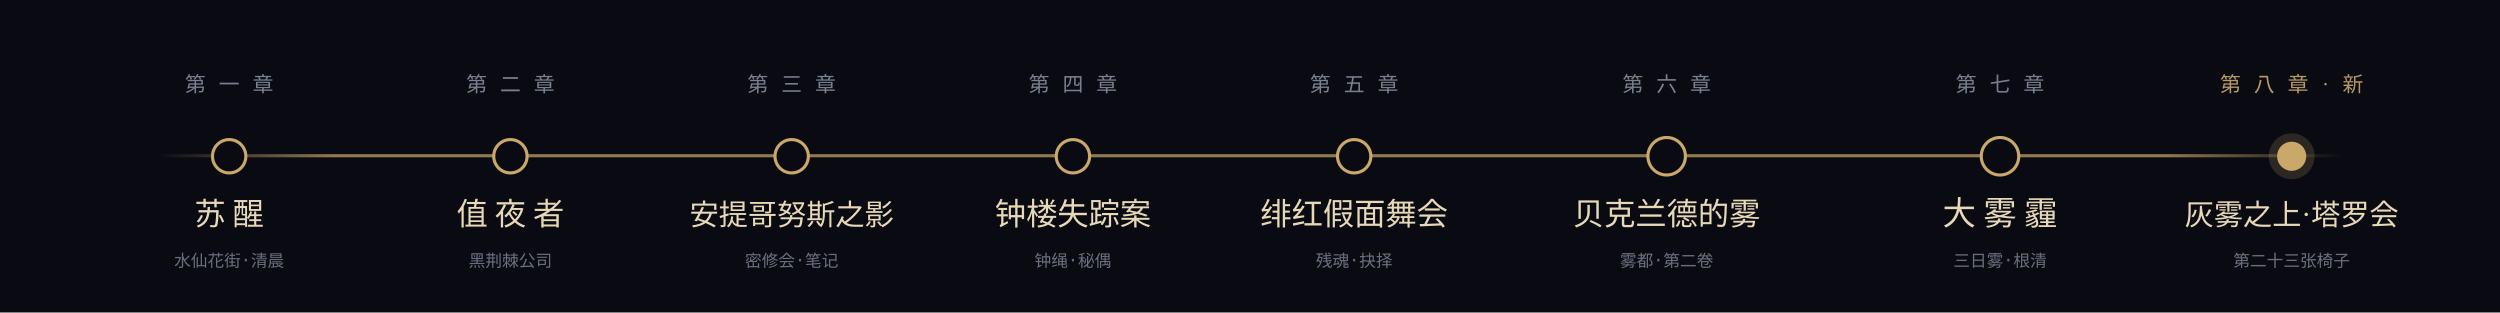
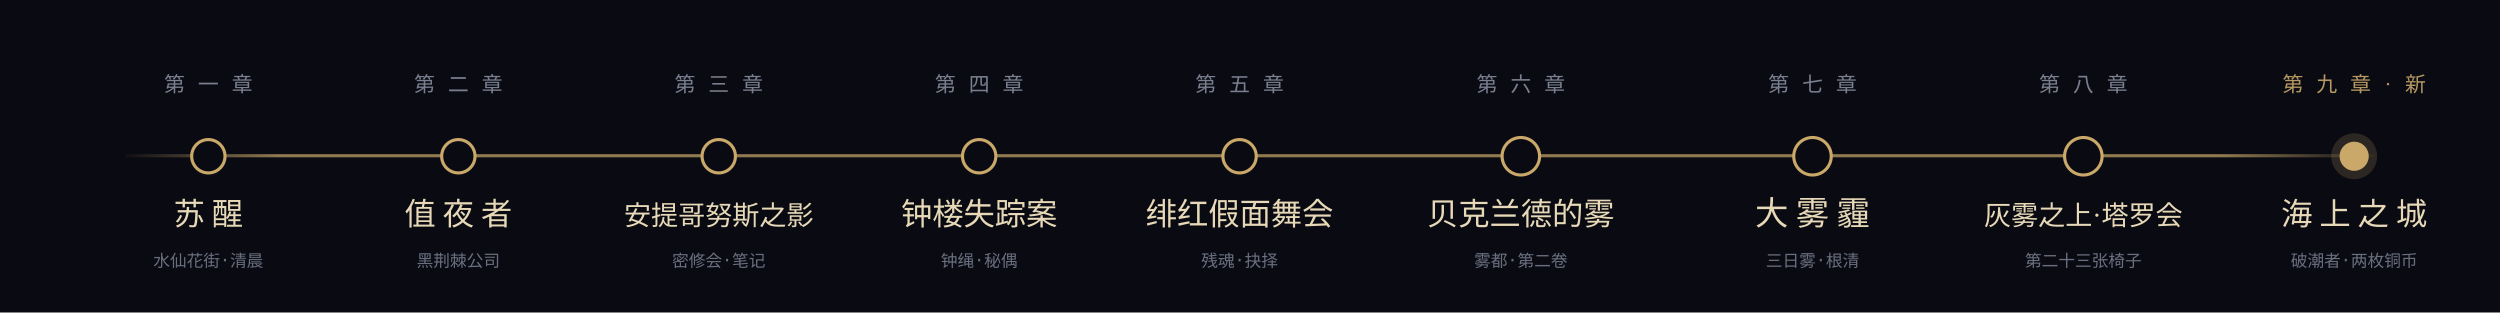
- <svg xmlns="http://www.w3.org/2000/svg" viewBox="0 0 1200 150" width="100%" role="img" aria-label="八章剧情脉络：苏醒、值夜者、安提哥努斯之影、钟楼失踪案、绯红假面舞会、贝克兰德的雾、大雾霾、灰雾之上·塔罗会">
+ <svg xmlns="http://www.w3.org/2000/svg" viewBox="0 0 1200 150" width="100%" role="img" aria-label="九章剧情脉络：苏醒、值夜者、安提哥努斯之影、钟楼失踪案、绯红假面舞会、贝克兰德的雾、大雾霾、灰雾之上·塔罗会、海上之城">
  <defs>
    <linearGradient id="line" x1="0" y1="0" x2="1" y2="0">
      <stop offset="0" stop-color="#c9a86a" stop-opacity="0" />
-       <stop offset="0.08" stop-color="#c9a86a" stop-opacity="0.7" />
-       <stop offset="0.92" stop-color="#c9a86a" stop-opacity="0.7" />
+       <stop offset="0.07" stop-color="#c9a86a" stop-opacity="0.7" />
+       <stop offset="0.93" stop-color="#c9a86a" stop-opacity="0.7" />
      <stop offset="1" stop-color="#c9a86a" stop-opacity="0" />
    </linearGradient>
  </defs>
  <rect width="1200" height="150" fill="#0a0b12" />
-   <rect x="70" y="74" width="1060" height="1.5" fill="url(#line)" />
+   <rect x="60" y="74" width="1080" height="1.5" fill="url(#line)" />
  <g font-family="Georgia, 'Times New Roman', serif" text-rendering="geometricPrecision">
-     <circle cx="110" cy="75" r="8" fill="#0a0b12" stroke="#c9a86a" stroke-width="1.5" />
-     <text x="110" y="44" text-anchor="middle" font-size="10" letter-spacing="2" fill="#7a7f90">第 一 章</text>
-     <text x="110" y="108" text-anchor="middle" font-size="15" fill="#e7d9b8">苏 醒</text>
-     <text x="110" y="128" text-anchor="middle" font-family="ui-monospace, Menlo, monospace" font-size="8" fill="#6a6f80">水仙花街·清晨</text>
-     <circle cx="245" cy="75" r="8" fill="#0a0b12" stroke="#c9a86a" stroke-width="1.5" />
-     <text x="245" y="44" text-anchor="middle" font-size="10" letter-spacing="2" fill="#7a7f90">第 二 章</text>
-     <text x="245" y="108" text-anchor="middle" font-size="15" fill="#e7d9b8">值 夜 者</text>
-     <text x="245" y="128" text-anchor="middle" font-family="ui-monospace, Menlo, monospace" font-size="8" fill="#6a6f80">黑荆棘公司</text>
-     <circle cx="380" cy="75" r="8" fill="#0a0b12" stroke="#c9a86a" stroke-width="1.5" />
-     <text x="380" y="44" text-anchor="middle" font-size="10" letter-spacing="2" fill="#7a7f90">第 三 章</text>
-     <text x="380" y="108" text-anchor="middle" font-size="14" fill="#e7d9b8">安提哥努斯之影</text>
-     <text x="380" y="128" text-anchor="middle" font-family="ui-monospace, Menlo, monospace" font-size="8" fill="#6a6f80">密修会·笔记</text>
-     <circle cx="515" cy="75" r="8" fill="#0a0b12" stroke="#c9a86a" stroke-width="1.5" />
-     <text x="515" y="44" text-anchor="middle" font-size="10" letter-spacing="2" fill="#7a7f90">第 四 章</text>
-     <text x="515" y="108" text-anchor="middle" font-size="15" fill="#e7d9b8">钟楼失踪案</text>
-     <text x="515" y="128" text-anchor="middle" font-family="ui-monospace, Menlo, monospace" font-size="8" fill="#6a6f80">钟绳·秘偶</text>
-     <circle cx="650" cy="75" r="8" fill="#0a0b12" stroke="#c9a86a" stroke-width="1.5" />
-     <text x="650" y="44" text-anchor="middle" font-size="10" letter-spacing="2" fill="#7a7f90">第 五 章</text>
-     <text x="650" y="108" text-anchor="middle" font-size="15" fill="#e7d9b8">绯红假面舞会</text>
-     <text x="650" y="128" text-anchor="middle" font-family="ui-monospace, Menlo, monospace" font-size="8" fill="#6a6f80">残魂·抉择</text>
-     <circle cx="800" cy="75" r="9" fill="#0a0b12" stroke="#c9a86a" stroke-width="1.5" />
-     <text x="800" y="44" text-anchor="middle" font-size="10" letter-spacing="2" fill="#7a7f90">第 六 章</text>
-     <text x="800" y="108" text-anchor="middle" font-size="15" fill="#e7d9b8">贝克兰德的雾</text>
-     <text x="800" y="128" text-anchor="middle" font-family="ui-monospace, Menlo, monospace" font-size="8" fill="#6a6f80">雾都·第二卷</text>
-     <circle cx="960" cy="75" r="9" fill="#0a0b12" stroke="#c9a86a" stroke-width="1.5" />
-     <text x="960" y="44" text-anchor="middle" font-size="10" letter-spacing="2" fill="#7a7f90">第 七 章</text>
-     <text x="960" y="108" text-anchor="middle" font-size="16" fill="#e7d9b8">大 雾 霾</text>
-     <text x="960" y="128" text-anchor="middle" font-family="ui-monospace, Menlo, monospace" font-size="8" fill="#6a6f80">三日雾·根清</text>
-     <circle cx="1100" cy="75" r="11" fill="#c9a86a" opacity="0.18" />
-     <circle cx="1100" cy="75" r="7" fill="#c9a86a" />
-     <text x="1100" y="44" text-anchor="middle" font-size="10" letter-spacing="2" fill="#c9a86a" opacity="0.9">第 八 章 · 新</text>
-     <text x="1100" y="108" text-anchor="middle" font-size="14" fill="#e7d9b8">灰雾之上·塔罗会</text>
-     <text x="1100" y="128" text-anchor="middle" font-family="ui-monospace, Menlo, monospace" font-size="8" fill="#6a6f80">第二十三张椅子</text>
+     <circle cx="100" cy="75" r="8" fill="#0a0b12" stroke="#c9a86a" stroke-width="1.5" />
+     <text x="100" y="44" text-anchor="middle" font-size="10" letter-spacing="2" fill="#7a7f90">第 一 章</text>
+     <text x="100" y="108" text-anchor="middle" font-size="15" fill="#e7d9b8">苏 醒</text>
+     <text x="100" y="128" text-anchor="middle" font-family="ui-monospace, Menlo, monospace" font-size="8" fill="#6a6f80">水仙花街·清晨</text>
+     <circle cx="220" cy="75" r="8" fill="#0a0b12" stroke="#c9a86a" stroke-width="1.5" />
+     <text x="220" y="44" text-anchor="middle" font-size="10" letter-spacing="2" fill="#7a7f90">第 二 章</text>
+     <text x="220" y="108" text-anchor="middle" font-size="15" fill="#e7d9b8">值 夜 者</text>
+     <text x="220" y="128" text-anchor="middle" font-family="ui-monospace, Menlo, monospace" font-size="8" fill="#6a6f80">黑荆棘公司</text>
+     <circle cx="345" cy="75" r="8" fill="#0a0b12" stroke="#c9a86a" stroke-width="1.5" />
+     <text x="345" y="44" text-anchor="middle" font-size="10" letter-spacing="2" fill="#7a7f90">第 三 章</text>
+     <text x="345" y="108" text-anchor="middle" font-size="13" fill="#e7d9b8">安提哥努斯之影</text>
+     <text x="345" y="128" text-anchor="middle" font-family="ui-monospace, Menlo, monospace" font-size="8" fill="#6a6f80">密修会·笔记</text>
+     <circle cx="470" cy="75" r="8" fill="#0a0b12" stroke="#c9a86a" stroke-width="1.5" />
+     <text x="470" y="44" text-anchor="middle" font-size="10" letter-spacing="2" fill="#7a7f90">第 四 章</text>
+     <text x="470" y="108" text-anchor="middle" font-size="15" fill="#e7d9b8">钟楼失踪案</text>
+     <text x="470" y="128" text-anchor="middle" font-family="ui-monospace, Menlo, monospace" font-size="8" fill="#6a6f80">钟绳·秘偶</text>
+     <circle cx="595" cy="75" r="8" fill="#0a0b12" stroke="#c9a86a" stroke-width="1.5" />
+     <text x="595" y="44" text-anchor="middle" font-size="10" letter-spacing="2" fill="#7a7f90">第 五 章</text>
+     <text x="595" y="108" text-anchor="middle" font-size="15" fill="#e7d9b8">绯红假面舞会</text>
+     <text x="595" y="128" text-anchor="middle" font-family="ui-monospace, Menlo, monospace" font-size="8" fill="#6a6f80">残魂·抉择</text>
+     <circle cx="730" cy="75" r="9" fill="#0a0b12" stroke="#c9a86a" stroke-width="1.5" />
+     <text x="730" y="44" text-anchor="middle" font-size="10" letter-spacing="2" fill="#7a7f90">第 六 章</text>
+     <text x="730" y="108" text-anchor="middle" font-size="15" fill="#e7d9b8">贝克兰德的雾</text>
+     <text x="730" y="128" text-anchor="middle" font-family="ui-monospace, Menlo, monospace" font-size="8" fill="#6a6f80">雾都·第二卷</text>
+     <circle cx="870" cy="75" r="9" fill="#0a0b12" stroke="#c9a86a" stroke-width="1.5" />
+     <text x="870" y="44" text-anchor="middle" font-size="10" letter-spacing="2" fill="#7a7f90">第 七 章</text>
+     <text x="870" y="108" text-anchor="middle" font-size="16" fill="#e7d9b8">大 雾 霾</text>
+     <text x="870" y="128" text-anchor="middle" font-family="ui-monospace, Menlo, monospace" font-size="8" fill="#6a6f80">三日雾·根清</text>
+     <circle cx="1000" cy="75" r="9" fill="#0a0b12" stroke="#c9a86a" stroke-width="1.5" />
+     <text x="1000" y="44" text-anchor="middle" font-size="10" letter-spacing="2" fill="#7a7f90">第 八 章</text>
+     <text x="1000" y="108" text-anchor="middle" font-size="13" fill="#e7d9b8">灰雾之上·塔罗会</text>
+     <text x="1000" y="128" text-anchor="middle" font-family="ui-monospace, Menlo, monospace" font-size="8" fill="#6a6f80">第二十三张椅子</text>
+     <circle cx="1130" cy="75" r="11" fill="#c9a86a" opacity="0.18" />
+     <circle cx="1130" cy="75" r="7" fill="#c9a86a" />
+     <text x="1130" y="44" text-anchor="middle" font-size="10" letter-spacing="2" fill="#c9a86a" opacity="0.9">第 九 章 · 新</text>
+     <text x="1130" y="108" text-anchor="middle" font-size="15" fill="#e7d9b8">海 上 之 城</text>
+     <text x="1130" y="128" text-anchor="middle" font-family="ui-monospace, Menlo, monospace" font-size="8" fill="#6a6f80">破潮者·两枚铜币</text>
  </g>
</svg>
